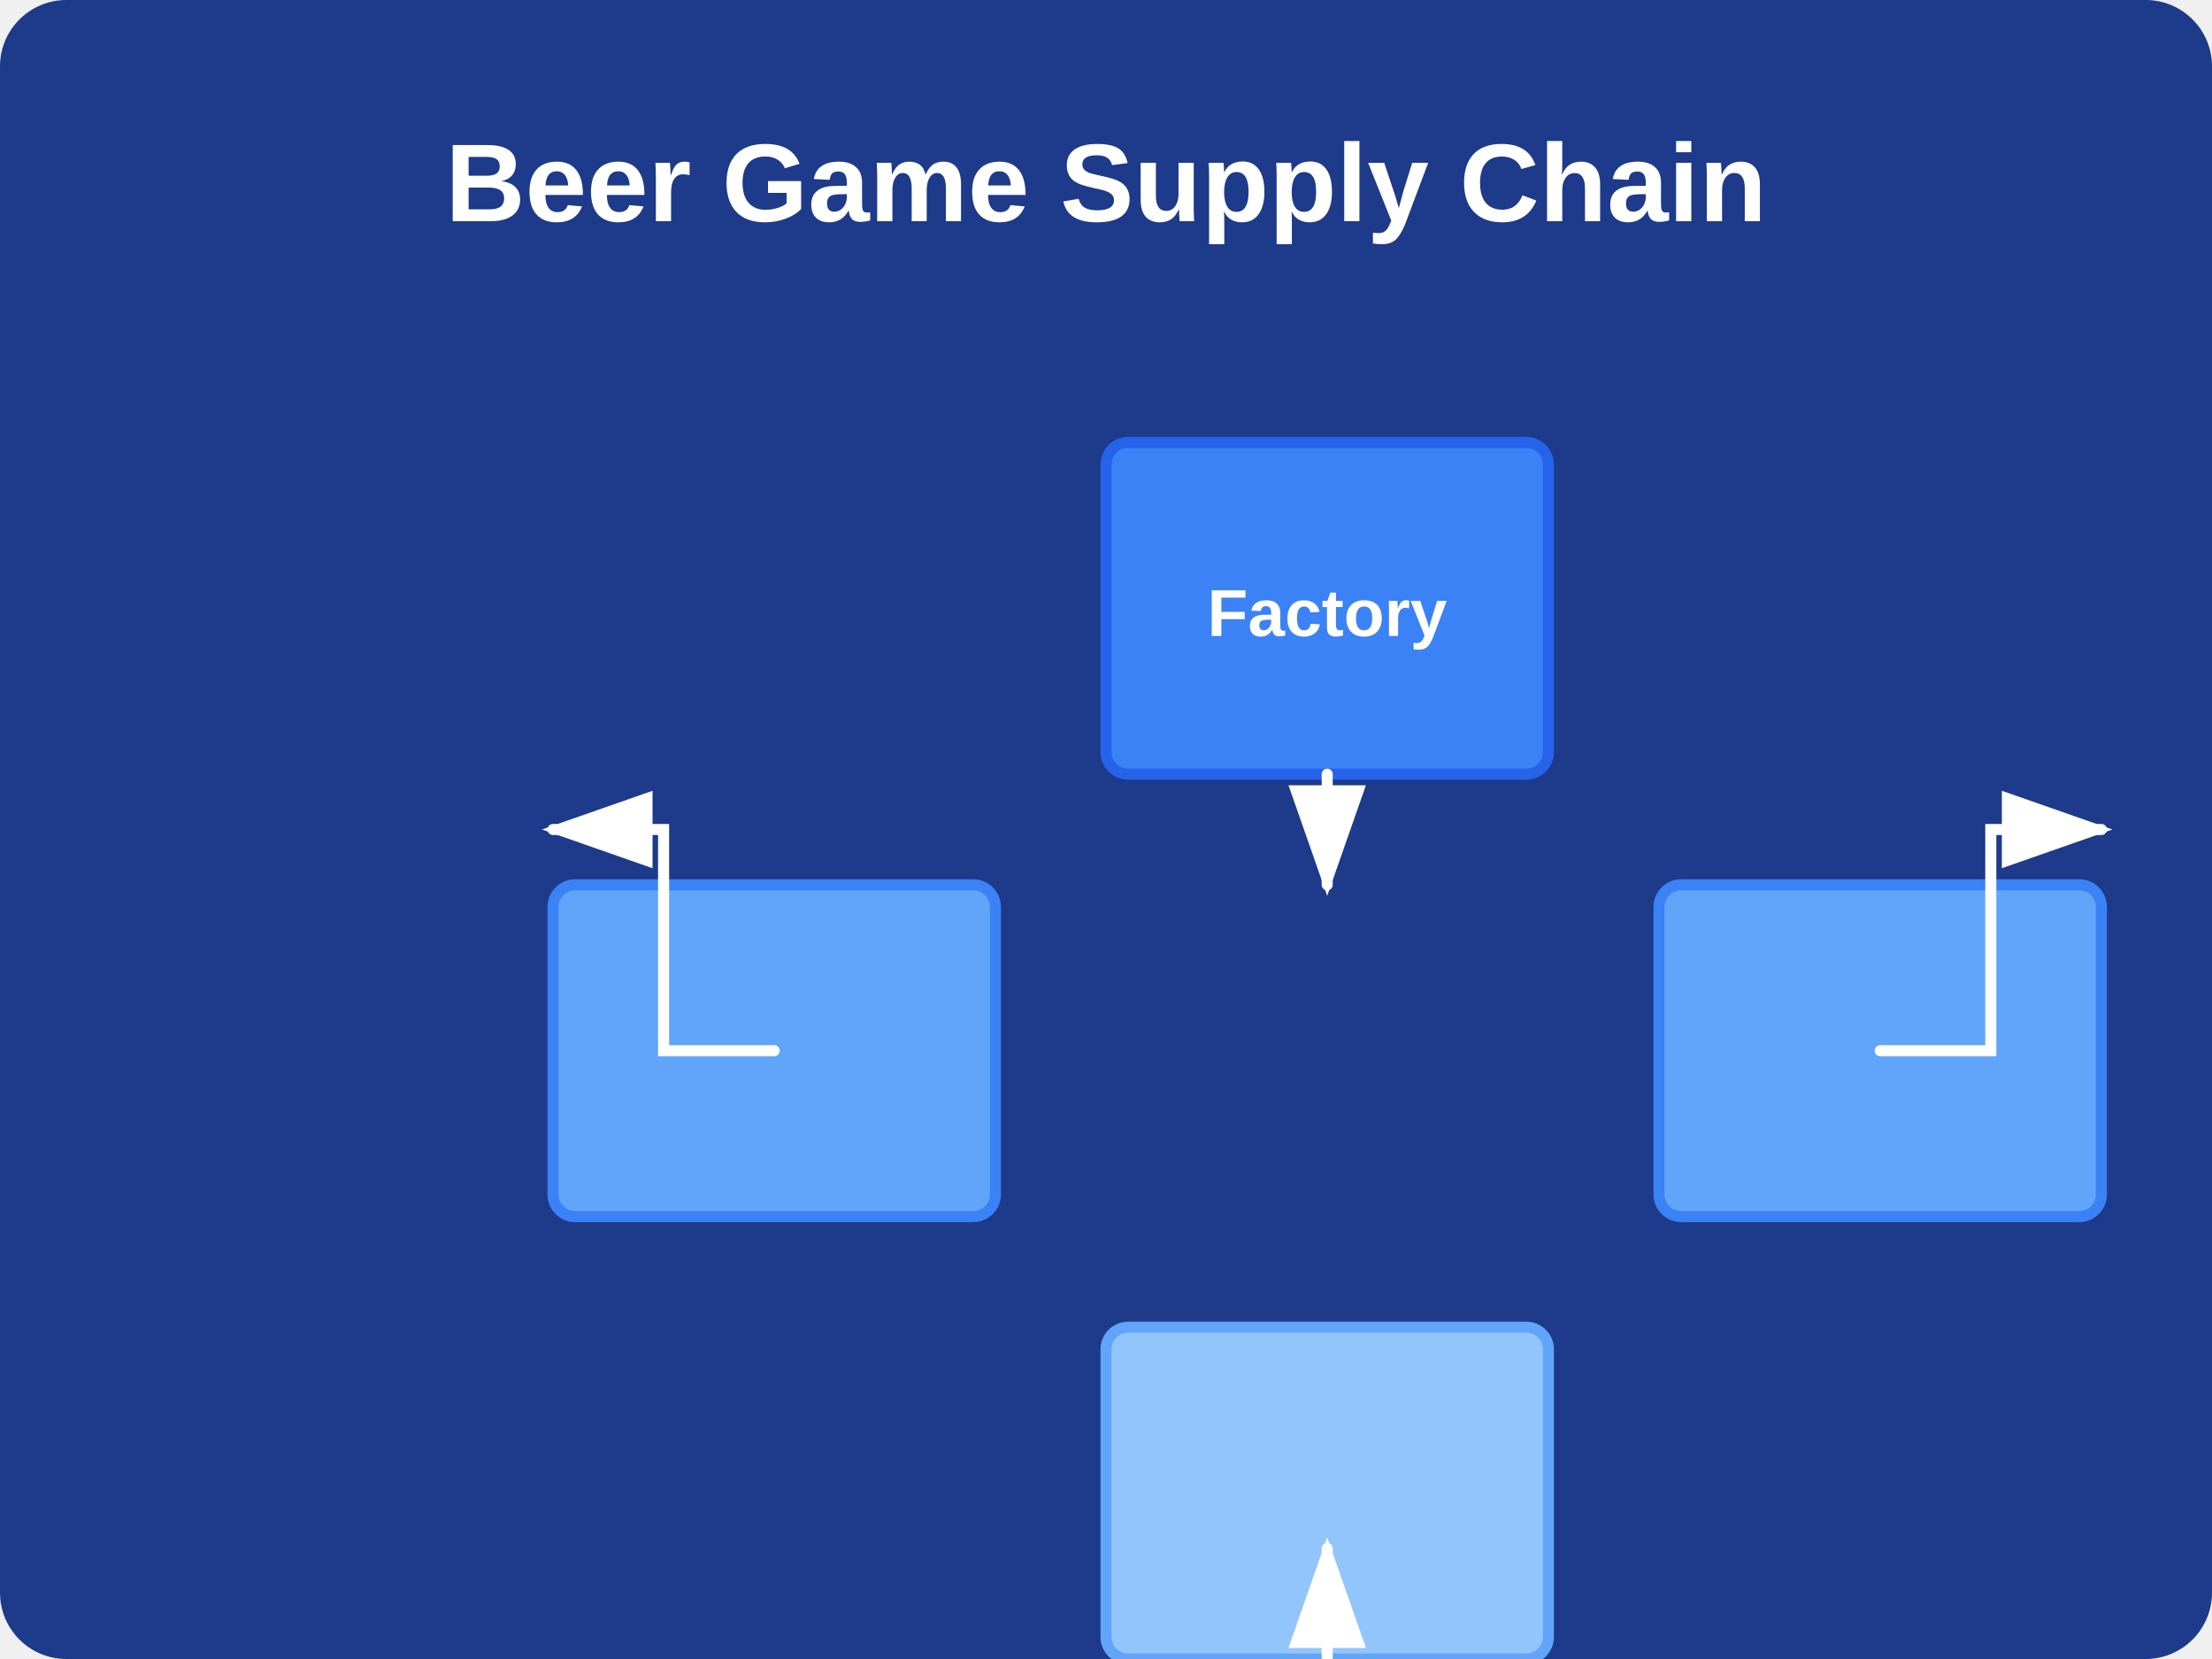
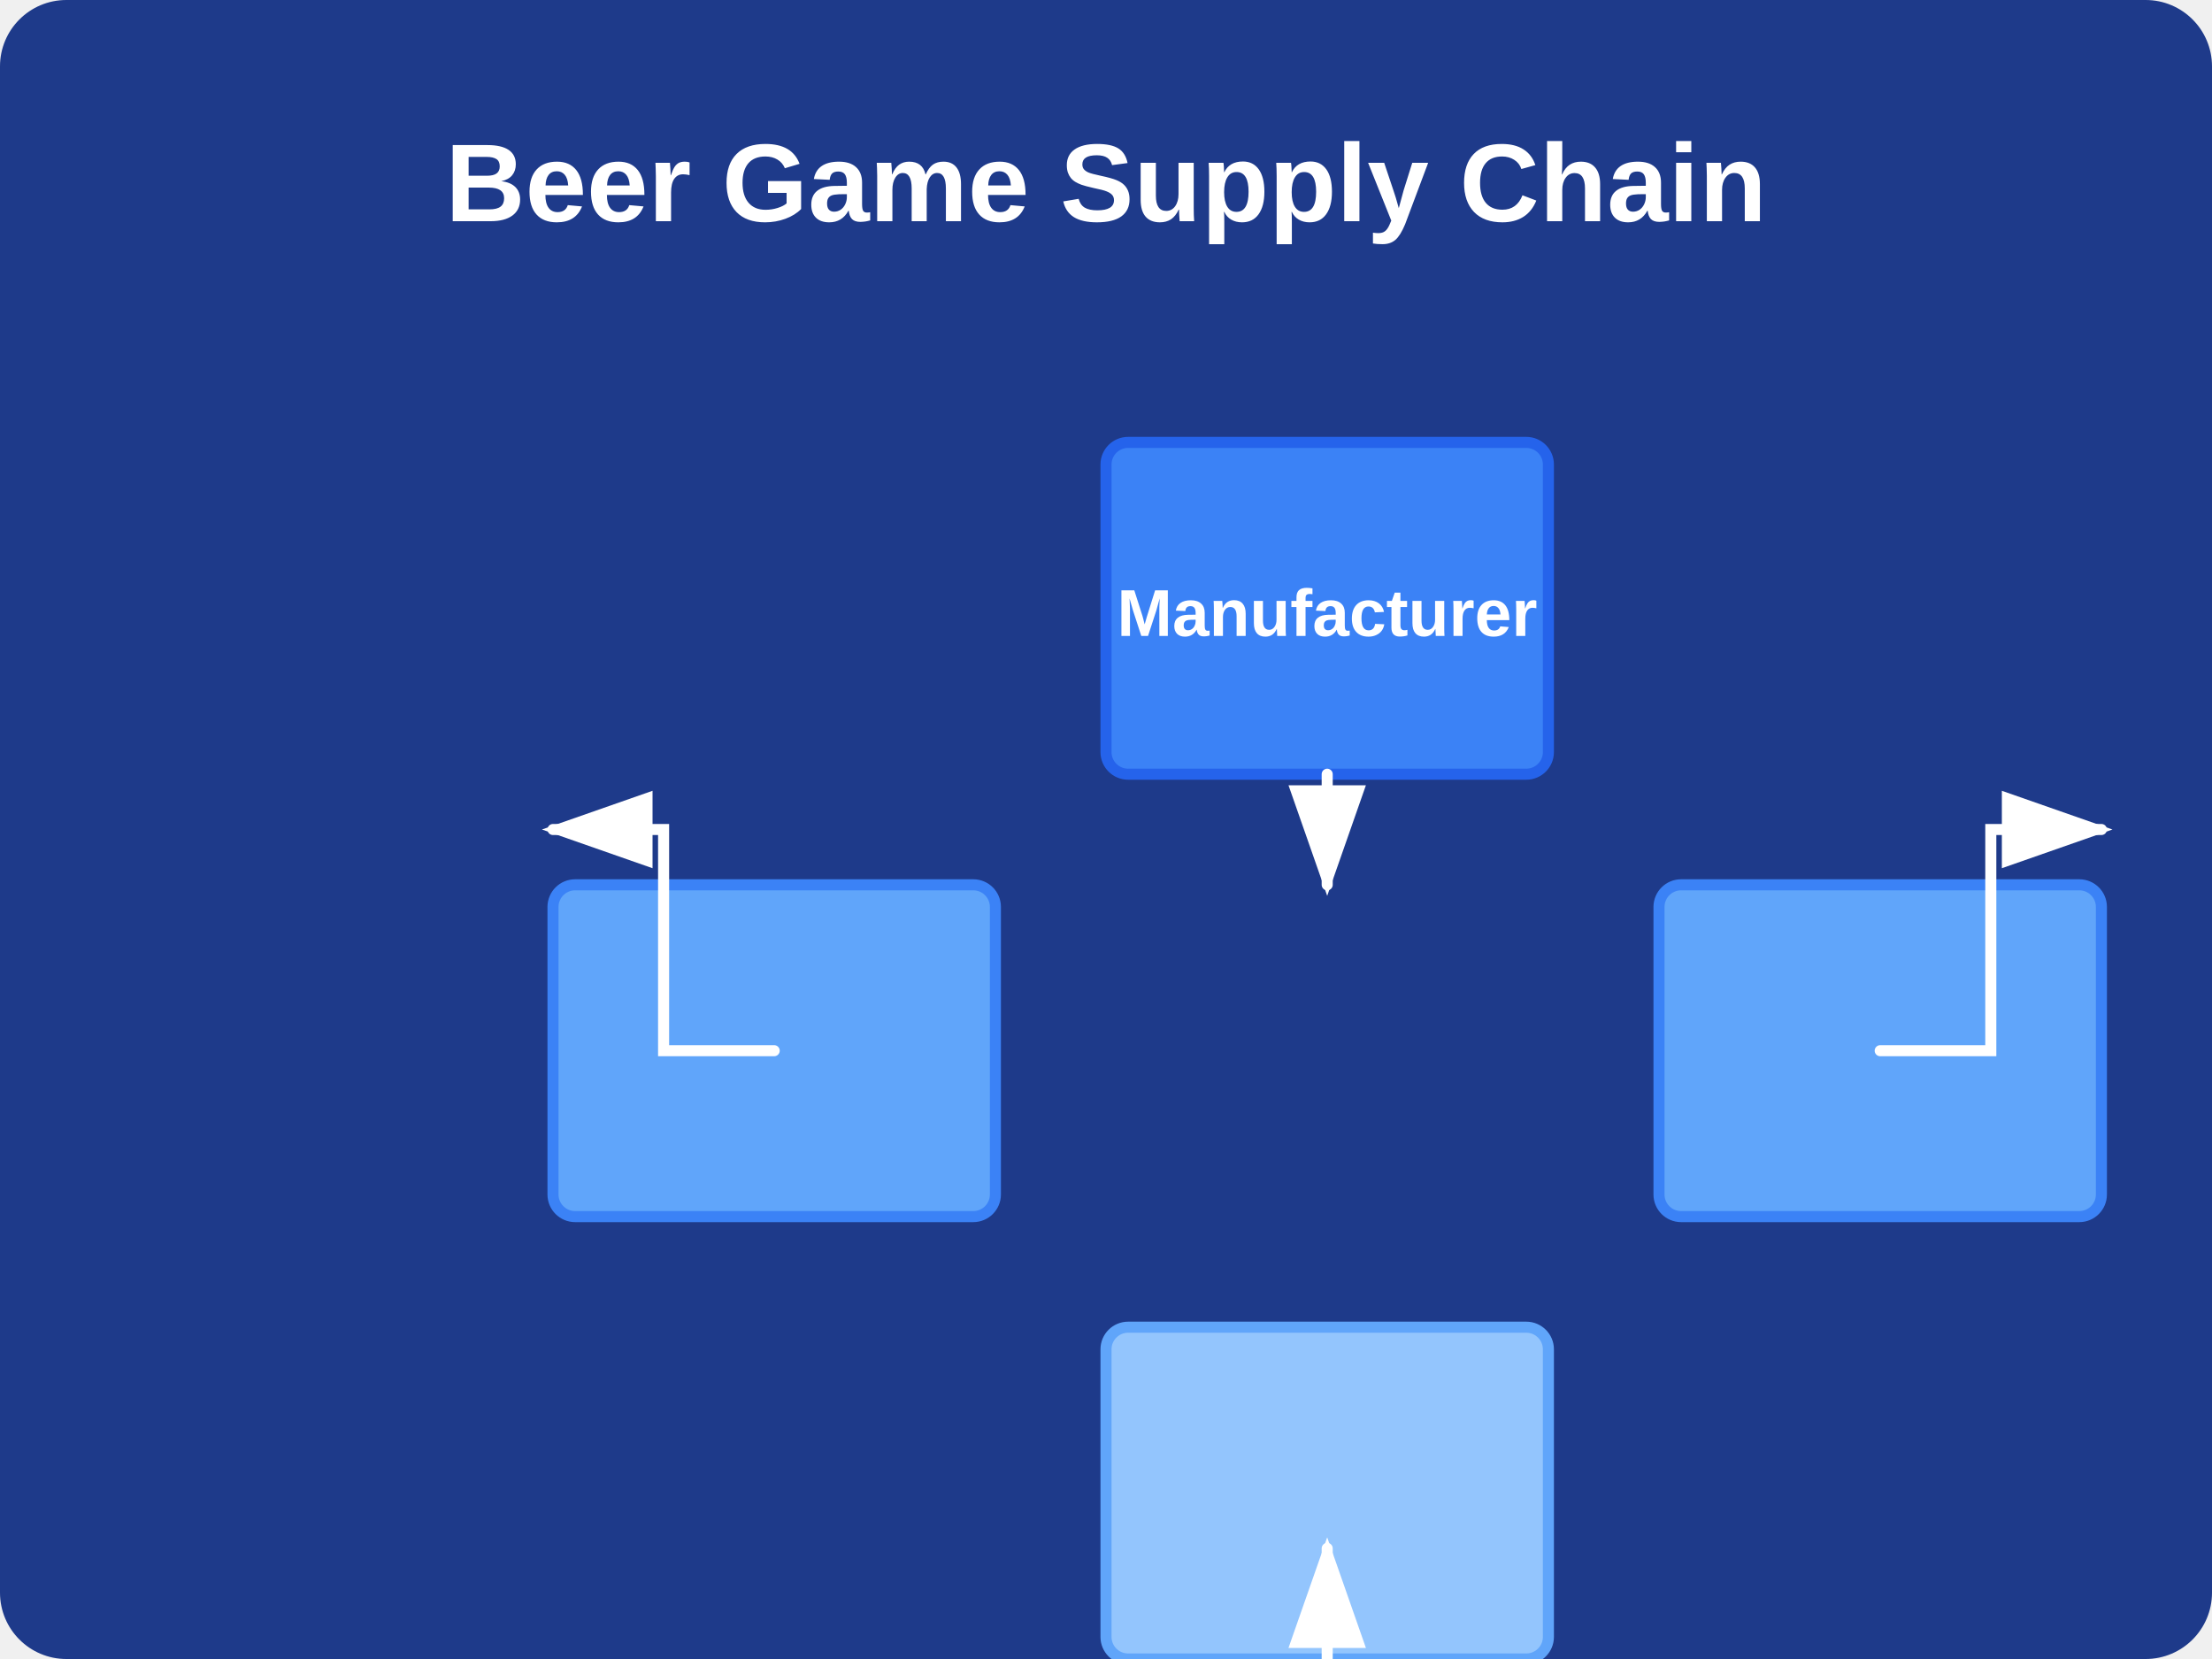
<svg xmlns="http://www.w3.org/2000/svg" width="400" height="300" viewBox="0 0 400 300" fill="none">
  <rect width="400" height="300" rx="12" fill="#1E3A8A" />
  <text x="200" y="40" font-family="Arial, sans-serif" font-size="20" font-weight="bold" fill="white" text-anchor="middle">Beer Game Supply Chain</text>
  <rect x="200" y="80" width="80" height="60" rx="4" fill="#3B82F6" stroke="#2563EB" stroke-width="2" />
-   <text x="240" y="115" font-family="Arial, sans-serif" font-size="12" font-weight="bold" fill="white" text-anchor="middle">Factory</text>
+   <text x="240" y="115" font-family="Arial, sans-serif" font-size="12" font-weight="bold" fill="white" text-anchor="middle">Manufacturer</text>
  <rect x="100" y="160" width="80" height="60" rx="4" fill="#60A5FA" stroke="#3B82F6" stroke-width="2" />
  <text x="140" y="195" font-family="Arial, sans-serif" font-size="12" font-weight="bold" fill="1F2937" text-anchor="middle">Distributor</text>
  <rect x="300" y="160" width="80" height="60" rx="4" fill="#60A5FA" stroke="#3B82F6" stroke-width="2" />
  <text x="340" y="195" font-family="Arial, sans-serif" font-size="12" font-weight="bold" fill="1F2937" text-anchor="middle">Wholesaler</text>
  <rect x="200" y="240" width="80" height="60" rx="4" fill="#93C5FD" stroke="#60A5FA" stroke-width="2" />
  <text x="240" y="275" font-family="Arial, sans-serif" font-size="12" font-weight="bold" fill="1F2937" text-anchor="middle">Retailer</text>
  <path d="M240 140L240 160" stroke="white" stroke-width="2" stroke-linecap="round" marker-end="url(#arrowhead)" />
  <path d="M140 190L120 190L120 150L100 150" stroke="white" stroke-width="2" stroke-linecap="round" marker-end="url(#arrowhead)" />
  <path d="M340 190L360 190L360 150L380 150" stroke="white" stroke-width="2" stroke-linecap="round" marker-end="url(#arrowhead)" />
  <path d="M240 300L240 280" stroke="white" stroke-width="2" stroke-linecap="round" marker-end="url(#arrowhead)" />
  <defs>
    <marker id="arrowhead" markerWidth="10" markerHeight="7" refX="9" refY="3.5" orient="auto">
      <polygon points="0 0, 10 3.5, 0 7" fill="white" />
    </marker>
  </defs>
</svg>
